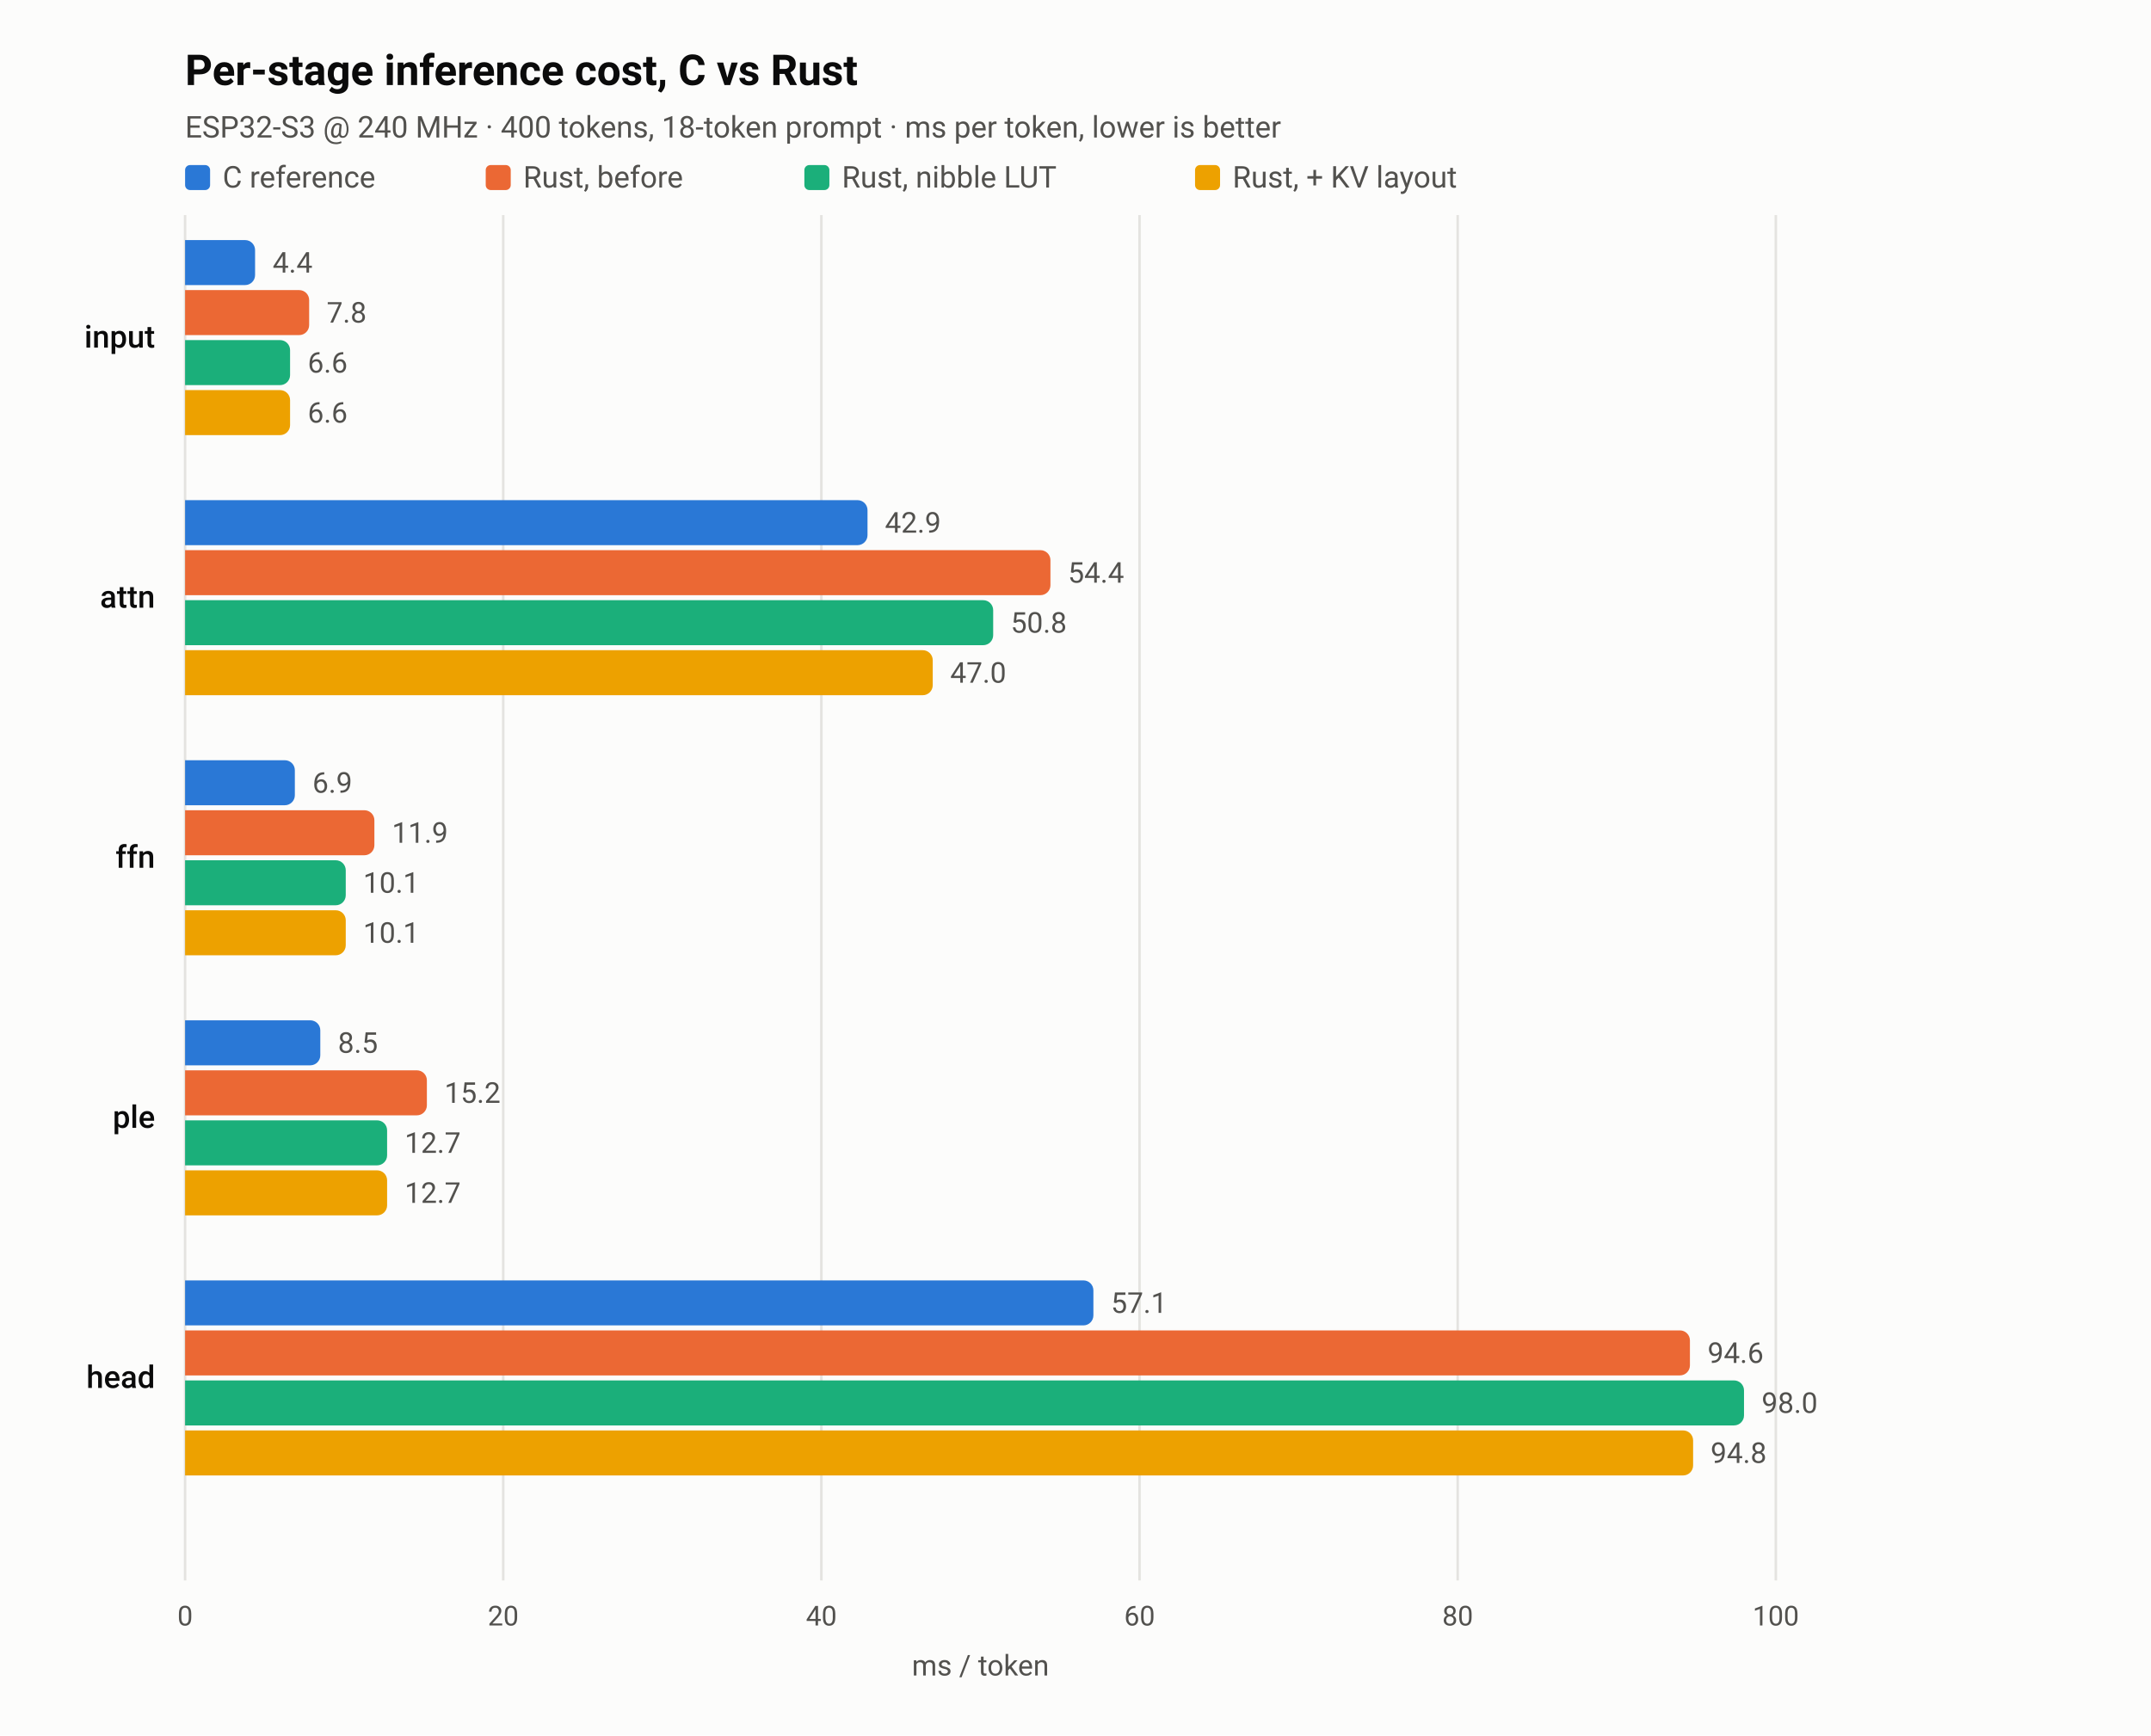
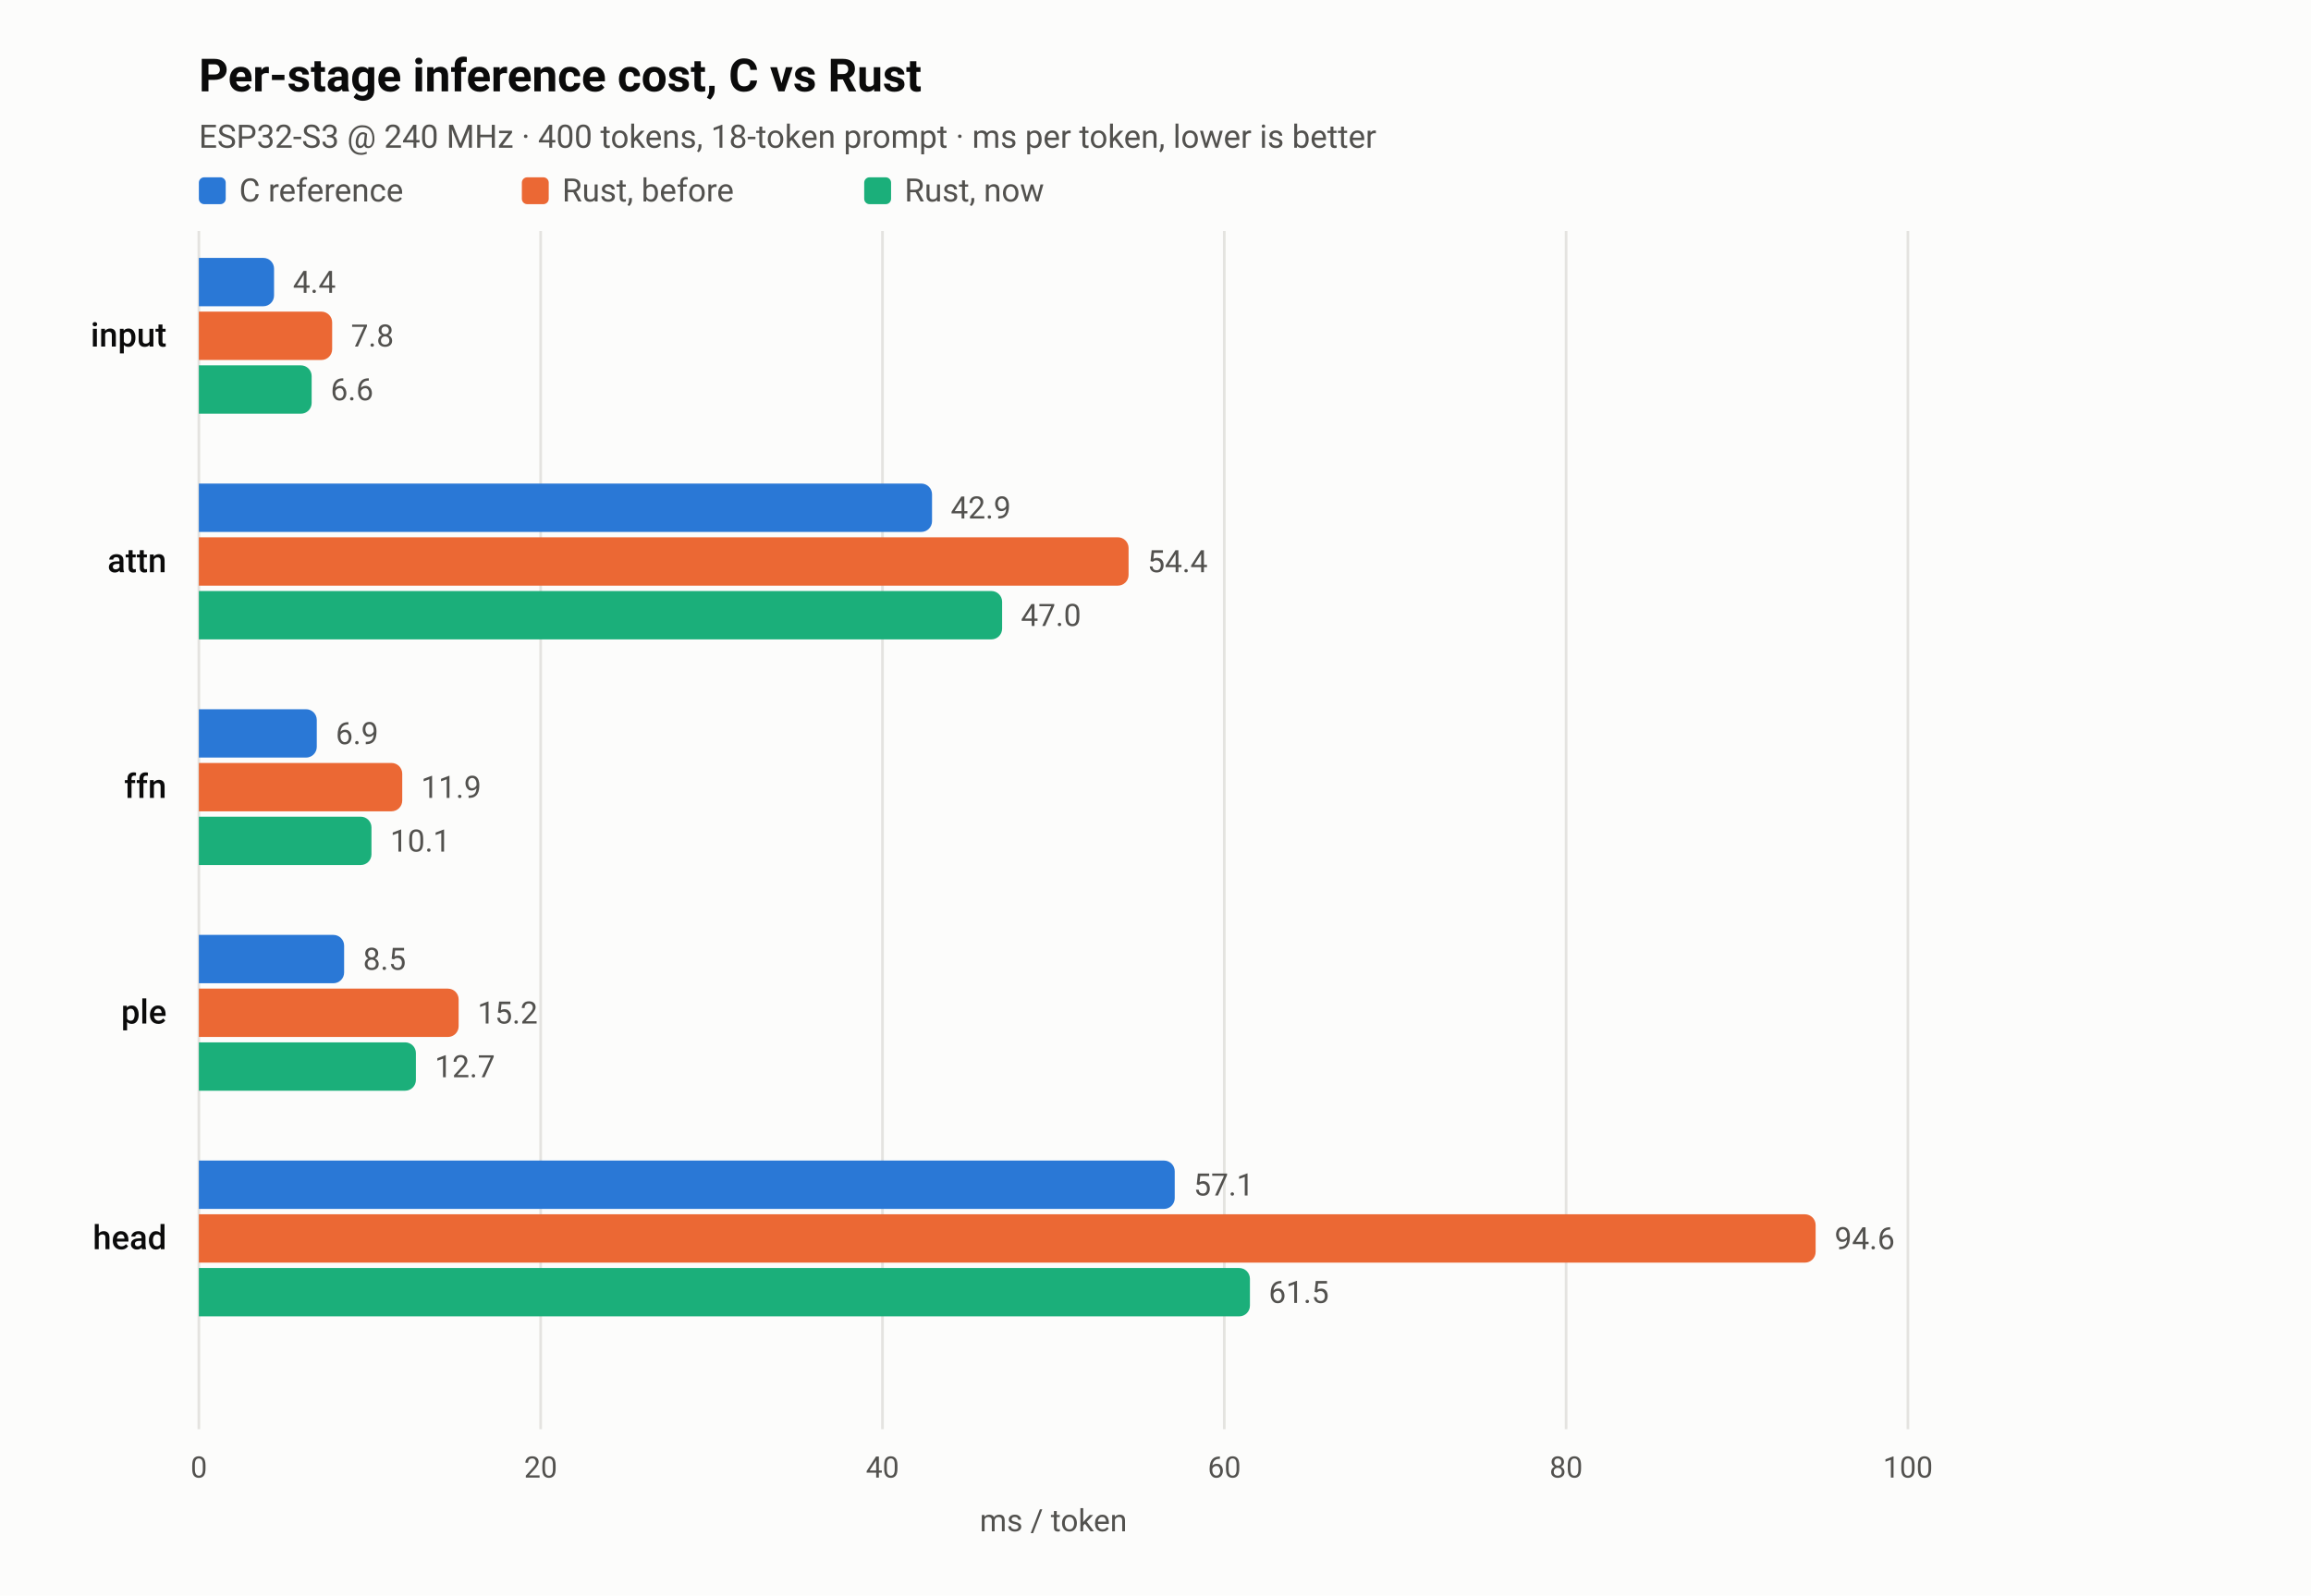
- <svg xmlns="http://www.w3.org/2000/svg" width="860" height="694" viewBox="0 0 860 694" font-family="ui-sans-serif,-apple-system,Segoe UI,Roboto,sans-serif">
+ <svg xmlns="http://www.w3.org/2000/svg" width="860" height="594" viewBox="0 0 860 594" font-family="ui-sans-serif,-apple-system,Segoe UI,Roboto,sans-serif">
  <defs>
    <pattern id="prov" width="6" height="6" patternUnits="userSpaceOnUse" patternTransform="rotate(45)">
      <rect width="6" height="6" fill="none" />
      <line x1="0" y1="0" x2="0" y2="6" stroke="#fcfcfb" stroke-width="2" opacity="0.55" />
    </pattern>
  </defs>
-   <rect width="860" height="694" fill="#fcfcfb" />
+   <rect width="860" height="594" fill="#fcfcfb" />
  <text x="74" y="34" font-size="17" font-weight="600" fill="#0b0b0b">Per-stage inference cost, C vs Rust</text>
  <text x="74" y="55" font-size="12" fill="#52514e">ESP32-S3 @ 240 MHz · 400 tokens, 18-token prompt · ms per token, lower is better</text>
  <rect x="74" y="66" width="10" height="10" rx="2" fill="#2a78d6" />
  <text x="89" y="75" font-size="12" fill="#52514e">C reference</text>
  <rect x="194.2" y="66" width="10" height="10" rx="2" fill="#eb6834" />
  <text x="209.2" y="75" font-size="12" fill="#52514e">Rust, before</text>
  <rect x="321.6" y="66" width="10" height="10" rx="2" fill="#1baf7a" />
-   <text x="336.6" y="75" font-size="12" fill="#52514e">Rust, nibble LUT</text>
-   <rect x="477.8" y="66" width="10" height="10" rx="2" fill="#eda100" />
-   <text x="492.8" y="75" font-size="12" fill="#52514e">Rust, + KV layout</text>
-   <line x1="74.0" y1="86" x2="74.0" y2="632" stroke="#e4e3e0" stroke-width="1" />
-   <text x="74.0" y="650" font-size="11" fill="#52514e" text-anchor="middle">0</text>
-   <line x1="201.2" y1="86" x2="201.2" y2="632" stroke="#e4e3e0" stroke-width="1" />
-   <text x="201.2" y="650" font-size="11" fill="#52514e" text-anchor="middle">20</text>
-   <line x1="328.4" y1="86" x2="328.4" y2="632" stroke="#e4e3e0" stroke-width="1" />
-   <text x="328.4" y="650" font-size="11" fill="#52514e" text-anchor="middle">40</text>
-   <line x1="455.6" y1="86" x2="455.6" y2="632" stroke="#e4e3e0" stroke-width="1" />
-   <text x="455.6" y="650" font-size="11" fill="#52514e" text-anchor="middle">60</text>
-   <line x1="582.8" y1="86" x2="582.8" y2="632" stroke="#e4e3e0" stroke-width="1" />
-   <text x="582.8" y="650" font-size="11" fill="#52514e" text-anchor="middle">80</text>
-   <line x1="710.0" y1="86" x2="710.0" y2="632" stroke="#e4e3e0" stroke-width="1" />
-   <text x="710.0" y="650" font-size="11" fill="#52514e" text-anchor="middle">100</text>
-   <text x="392.0" y="670" font-size="11.5" fill="#52514e" text-anchor="middle">ms / token</text>
-   <text x="62" y="139.0" font-size="12.5" font-weight="500" fill="#0b0b0b" text-anchor="end">input</text>
+   <text x="336.6" y="75" font-size="12" fill="#52514e">Rust, now</text>
+   <line x1="74.0" y1="86" x2="74.0" y2="532" stroke="#e4e3e0" stroke-width="1" />
+   <text x="74.0" y="550" font-size="11" fill="#52514e" text-anchor="middle">0</text>
+   <line x1="201.2" y1="86" x2="201.2" y2="532" stroke="#e4e3e0" stroke-width="1" />
+   <text x="201.2" y="550" font-size="11" fill="#52514e" text-anchor="middle">20</text>
+   <line x1="328.4" y1="86" x2="328.4" y2="532" stroke="#e4e3e0" stroke-width="1" />
+   <text x="328.4" y="550" font-size="11" fill="#52514e" text-anchor="middle">40</text>
+   <line x1="455.6" y1="86" x2="455.6" y2="532" stroke="#e4e3e0" stroke-width="1" />
+   <text x="455.6" y="550" font-size="11" fill="#52514e" text-anchor="middle">60</text>
+   <line x1="582.8" y1="86" x2="582.8" y2="532" stroke="#e4e3e0" stroke-width="1" />
+   <text x="582.8" y="550" font-size="11" fill="#52514e" text-anchor="middle">80</text>
+   <line x1="710.0" y1="86" x2="710.0" y2="532" stroke="#e4e3e0" stroke-width="1" />
+   <text x="710.0" y="550" font-size="11" fill="#52514e" text-anchor="middle">100</text>
+   <text x="392.0" y="570" font-size="11.5" fill="#52514e" text-anchor="middle">ms / token</text>
+   <text x="62" y="129.0" font-size="12.5" font-weight="500" fill="#0b0b0b" text-anchor="end">input</text>
  <path d="M74,96 H97.984 A4,4 0 0 1 101.984,100 V110 A4,4 0 0 1 97.984,114 H74 Z" fill="#2a78d6" />
  <text x="109.0" y="109" font-size="11.5" fill="#52514e">4.4</text>
  <path d="M74,116 H119.608 A4,4 0 0 1 123.608,120 V130 A4,4 0 0 1 119.608,134 H74 Z" fill="#eb6834" />
  <text x="130.6" y="129" font-size="11.5" fill="#52514e">7.8</text>
  <path d="M74,136 H111.976 A4,4 0 0 1 115.976,140 V150 A4,4 0 0 1 111.976,154 H74 Z" fill="#1baf7a" />
  <text x="123.0" y="149" font-size="11.5" fill="#52514e">6.6</text>
-   <path d="M74,156 H111.976 A4,4 0 0 1 115.976,160 V170 A4,4 0 0 1 111.976,174 H74 Z" fill="#eda100" />
-   <text x="123.0" y="169" font-size="11.5" fill="#52514e">6.6</text>
-   <text x="62" y="243.0" font-size="12.5" font-weight="500" fill="#0b0b0b" text-anchor="end">attn</text>
-   <path d="M74,200 H342.844 A4,4 0 0 1 346.844,204 V214 A4,4 0 0 1 342.844,218 H74 Z" fill="#2a78d6" />
-   <text x="353.8" y="213" font-size="11.5" fill="#52514e">42.9</text>
-   <path d="M74,220 H415.984 A4,4 0 0 1 419.984,224 V234 A4,4 0 0 1 415.984,238 H74 Z" fill="#eb6834" />
-   <text x="427.0" y="233" font-size="11.5" fill="#52514e">54.4</text>
-   <path d="M74,240 H393.088 A4,4 0 0 1 397.088,244 V254 A4,4 0 0 1 393.088,258 H74 Z" fill="#1baf7a" />
-   <text x="404.1" y="253" font-size="11.5" fill="#52514e">50.8</text>
-   <path d="M74,260 H368.92 A4,4 0 0 1 372.92,264 V274 A4,4 0 0 1 368.92,278 H74 Z" fill="#eda100" />
-   <text x="379.9" y="273" font-size="11.5" fill="#52514e">47.0</text>
-   <text x="62" y="347.0" font-size="12.5" font-weight="500" fill="#0b0b0b" text-anchor="end">ffn</text>
-   <path d="M74,304 H113.884 A4,4 0 0 1 117.884,308 V318 A4,4 0 0 1 113.884,322 H74 Z" fill="#2a78d6" />
-   <text x="124.9" y="317" font-size="11.5" fill="#52514e">6.9</text>
-   <path d="M74,324 H145.684 A4,4 0 0 1 149.684,328 V338 A4,4 0 0 1 145.684,342 H74 Z" fill="#eb6834" />
-   <text x="156.7" y="337" font-size="11.5" fill="#52514e">11.9</text>
-   <path d="M74,344 H134.236 A4,4 0 0 1 138.236,348 V358 A4,4 0 0 1 134.236,362 H74 Z" fill="#1baf7a" />
-   <text x="145.2" y="357" font-size="11.5" fill="#52514e">10.1</text>
-   <path d="M74,364 H134.236 A4,4 0 0 1 138.236,368 V378 A4,4 0 0 1 134.236,382 H74 Z" fill="#eda100" />
-   <text x="145.2" y="377" font-size="11.5" fill="#52514e">10.1</text>
-   <text x="62" y="451.0" font-size="12.5" font-weight="500" fill="#0b0b0b" text-anchor="end">ple</text>
-   <path d="M74,408 H124.06 A4,4 0 0 1 128.06,412 V422 A4,4 0 0 1 124.06,426 H74 Z" fill="#2a78d6" />
-   <text x="135.1" y="421" font-size="11.5" fill="#52514e">8.5</text>
-   <path d="M74,428 H166.672 A4,4 0 0 1 170.672,432 V442 A4,4 0 0 1 166.672,446 H74 Z" fill="#eb6834" />
-   <text x="177.7" y="441" font-size="11.5" fill="#52514e">15.2</text>
-   <path d="M74,448 H150.772 A4,4 0 0 1 154.772,452 V462 A4,4 0 0 1 150.772,466 H74 Z" fill="#1baf7a" />
-   <text x="161.8" y="461" font-size="11.5" fill="#52514e">12.7</text>
-   <path d="M74,468 H150.772 A4,4 0 0 1 154.772,472 V482 A4,4 0 0 1 150.772,486 H74 Z" fill="#eda100" />
-   <text x="161.8" y="481" font-size="11.5" fill="#52514e">12.7</text>
-   <text x="62" y="555.0" font-size="12.5" font-weight="500" fill="#0b0b0b" text-anchor="end">head</text>
-   <path d="M74,512 H433.156 A4,4 0 0 1 437.156,516 V526 A4,4 0 0 1 433.156,530 H74 Z" fill="#2a78d6" />
-   <text x="444.2" y="525" font-size="11.5" fill="#52514e">57.1</text>
-   <path d="M74,532 H671.656 A4,4 0 0 1 675.656,536 V546 A4,4 0 0 1 671.656,550 H74 Z" fill="#eb6834" />
-   <text x="682.7" y="545" font-size="11.5" fill="#52514e">94.6</text>
-   <path d="M74,552 H693.28 A4,4 0 0 1 697.28,556 V566 A4,4 0 0 1 693.28,570 H74 Z" fill="#1baf7a" />
-   <text x="704.3" y="565" font-size="11.5" fill="#52514e">98.0</text>
-   <path d="M74,572 H672.928 A4,4 0 0 1 676.928,576 V586 A4,4 0 0 1 672.928,590 H74 Z" fill="#eda100" />
-   <text x="683.9" y="585" font-size="11.5" fill="#52514e">94.8</text>
+   <text x="62" y="213.0" font-size="12.5" font-weight="500" fill="#0b0b0b" text-anchor="end">attn</text>
+   <path d="M74,180 H342.844 A4,4 0 0 1 346.844,184 V194 A4,4 0 0 1 342.844,198 H74 Z" fill="#2a78d6" />
+   <text x="353.8" y="193" font-size="11.5" fill="#52514e">42.9</text>
+   <path d="M74,200 H415.984 A4,4 0 0 1 419.984,204 V214 A4,4 0 0 1 415.984,218 H74 Z" fill="#eb6834" />
+   <text x="427.0" y="213" font-size="11.5" fill="#52514e">54.4</text>
+   <path d="M74,220 H368.92 A4,4 0 0 1 372.92,224 V234 A4,4 0 0 1 368.92,238 H74 Z" fill="#1baf7a" />
+   <text x="379.9" y="233" font-size="11.5" fill="#52514e">47.0</text>
+   <text x="62" y="297.0" font-size="12.5" font-weight="500" fill="#0b0b0b" text-anchor="end">ffn</text>
+   <path d="M74,264 H113.884 A4,4 0 0 1 117.884,268 V278 A4,4 0 0 1 113.884,282 H74 Z" fill="#2a78d6" />
+   <text x="124.9" y="277" font-size="11.5" fill="#52514e">6.9</text>
+   <path d="M74,284 H145.684 A4,4 0 0 1 149.684,288 V298 A4,4 0 0 1 145.684,302 H74 Z" fill="#eb6834" />
+   <text x="156.7" y="297" font-size="11.5" fill="#52514e">11.9</text>
+   <path d="M74,304 H134.236 A4,4 0 0 1 138.236,308 V318 A4,4 0 0 1 134.236,322 H74 Z" fill="#1baf7a" />
+   <text x="145.2" y="317" font-size="11.5" fill="#52514e">10.1</text>
+   <text x="62" y="381.0" font-size="12.5" font-weight="500" fill="#0b0b0b" text-anchor="end">ple</text>
+   <path d="M74,348 H124.06 A4,4 0 0 1 128.06,352 V362 A4,4 0 0 1 124.06,366 H74 Z" fill="#2a78d6" />
+   <text x="135.1" y="361" font-size="11.5" fill="#52514e">8.5</text>
+   <path d="M74,368 H166.672 A4,4 0 0 1 170.672,372 V382 A4,4 0 0 1 166.672,386 H74 Z" fill="#eb6834" />
+   <text x="177.7" y="381" font-size="11.5" fill="#52514e">15.2</text>
+   <path d="M74,388 H150.772 A4,4 0 0 1 154.772,392 V402 A4,4 0 0 1 150.772,406 H74 Z" fill="#1baf7a" />
+   <text x="161.8" y="401" font-size="11.5" fill="#52514e">12.7</text>
+   <text x="62" y="465.0" font-size="12.5" font-weight="500" fill="#0b0b0b" text-anchor="end">head</text>
+   <path d="M74,432 H433.156 A4,4 0 0 1 437.156,436 V446 A4,4 0 0 1 433.156,450 H74 Z" fill="#2a78d6" />
+   <text x="444.2" y="445" font-size="11.5" fill="#52514e">57.1</text>
+   <path d="M74,452 H671.656 A4,4 0 0 1 675.656,456 V466 A4,4 0 0 1 671.656,470 H74 Z" fill="#eb6834" />
+   <text x="682.7" y="465" font-size="11.5" fill="#52514e">94.6</text>
+   <path d="M74,472 H461.14 A4,4 0 0 1 465.14,476 V486 A4,4 0 0 1 461.14,490 H74 Z" fill="#1baf7a" />
+   <text x="472.1" y="485" font-size="11.5" fill="#52514e">61.5</text>
</svg>
